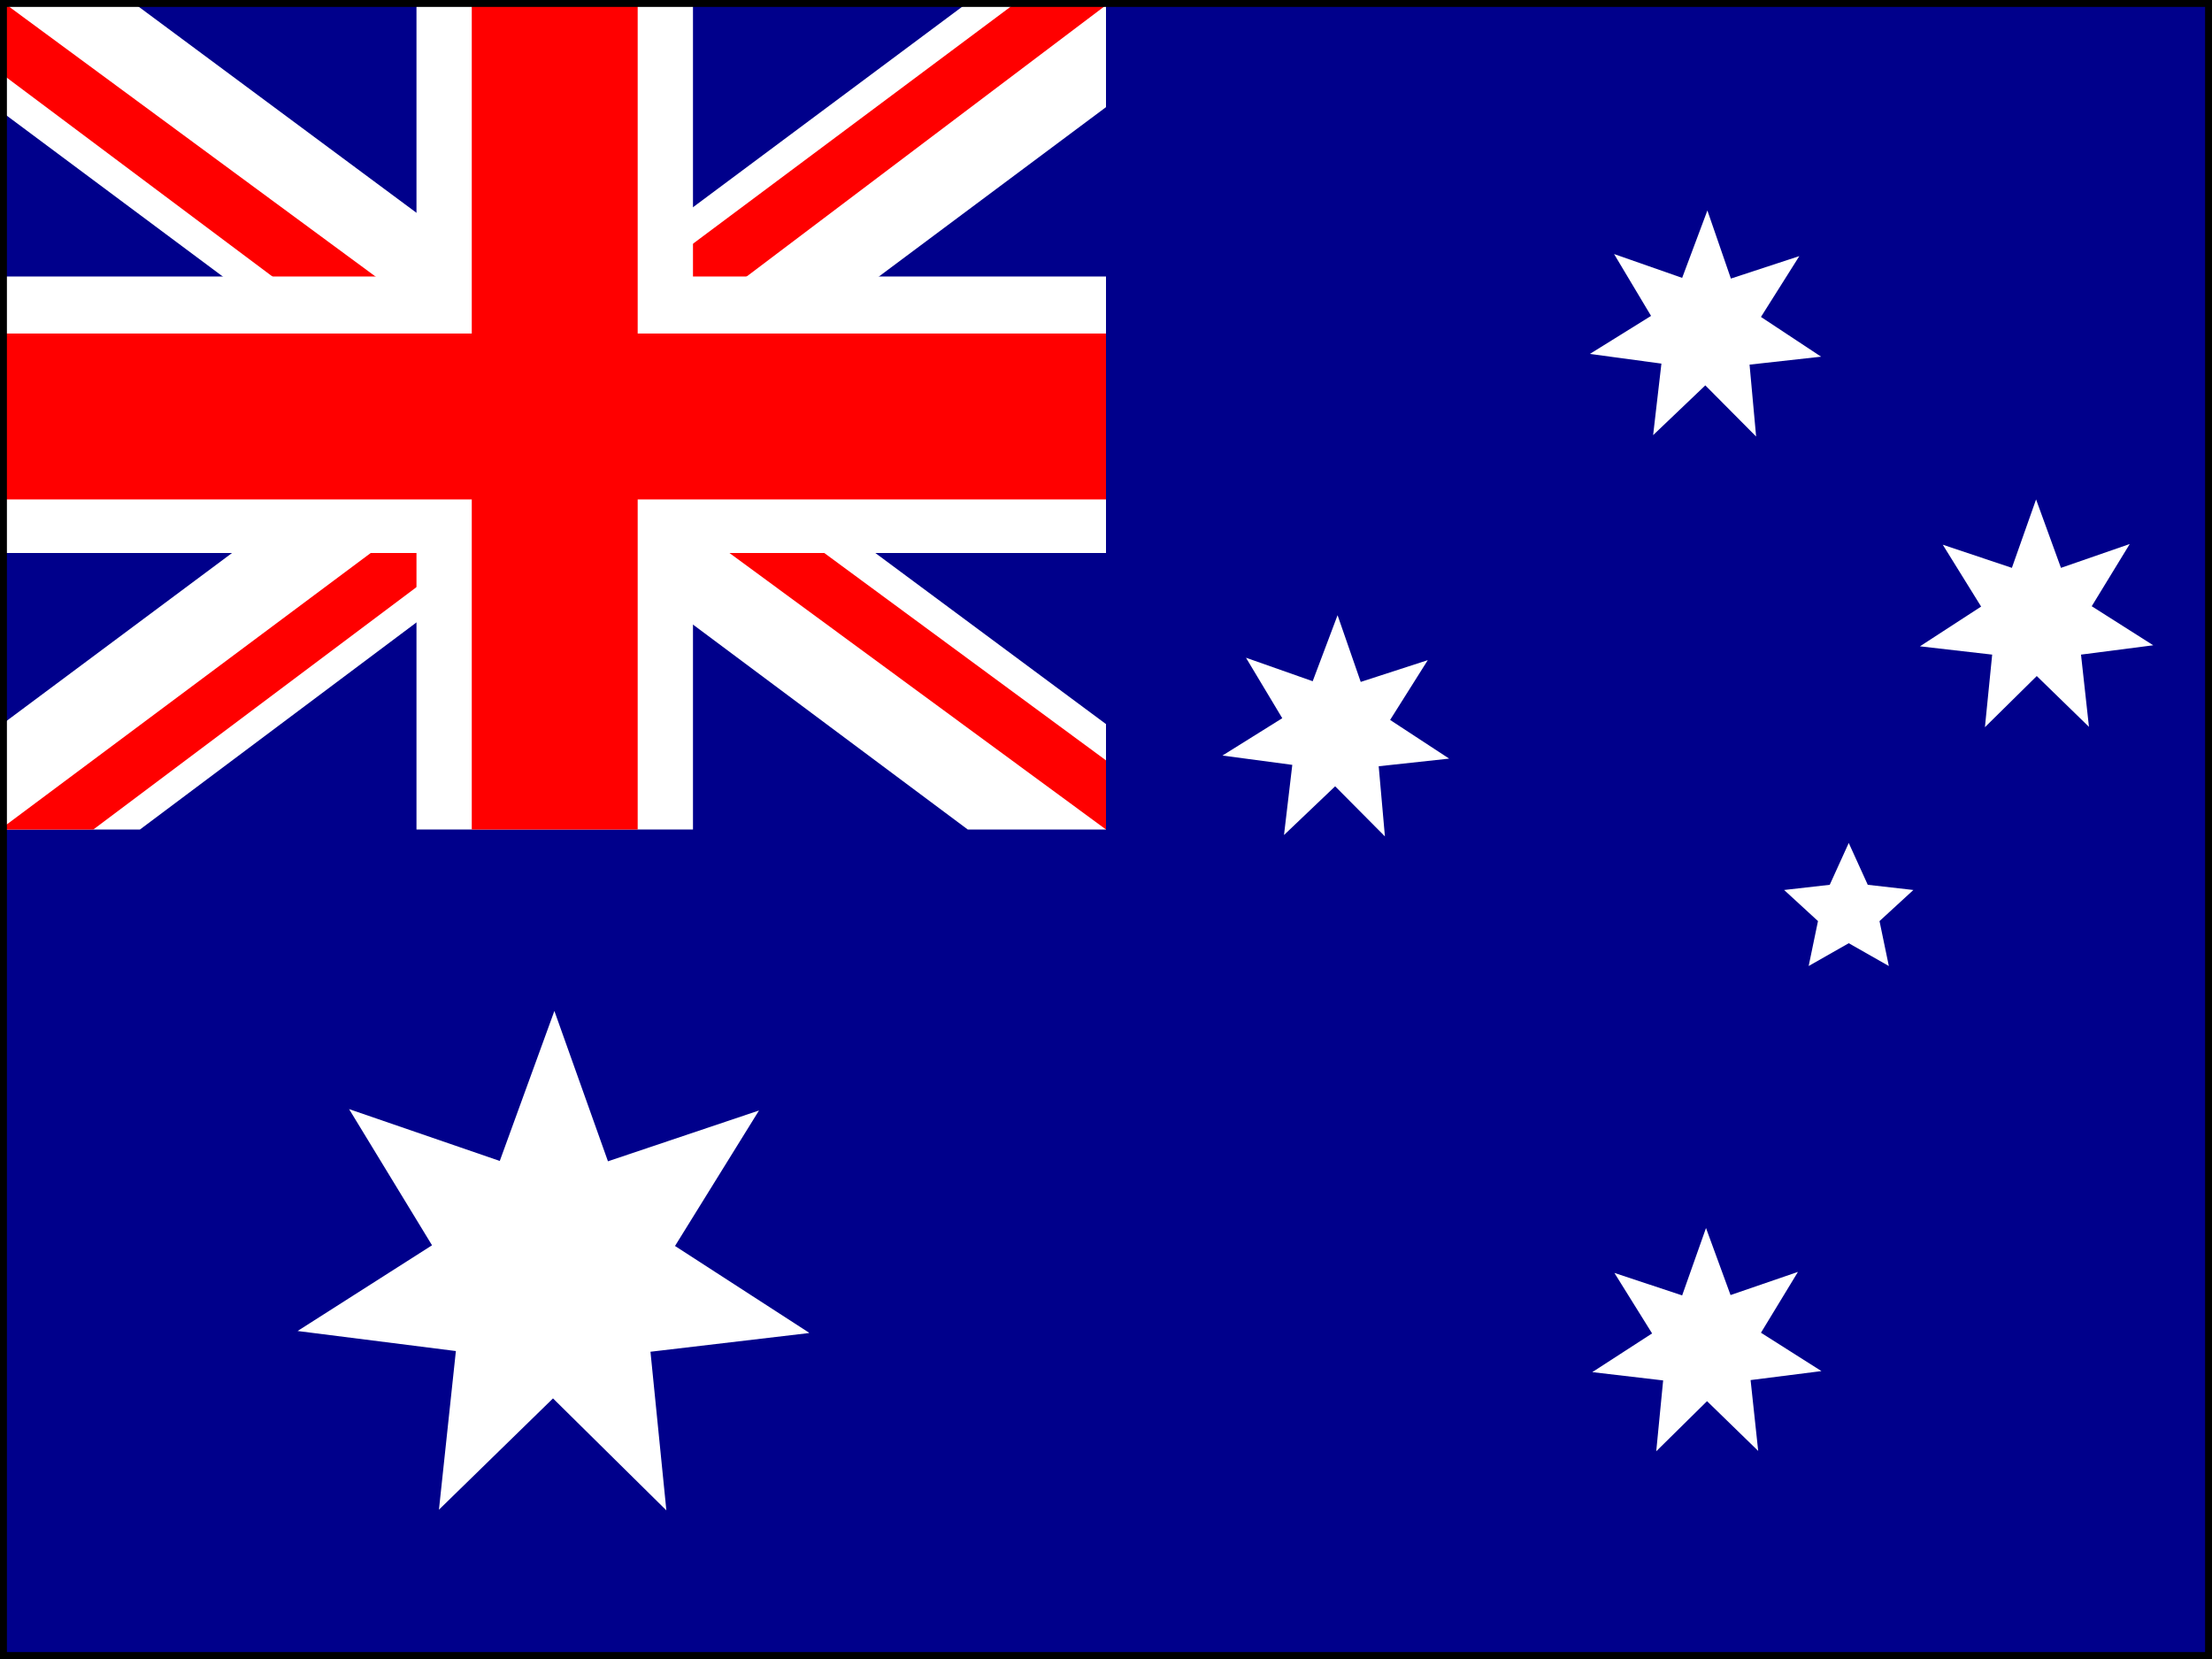
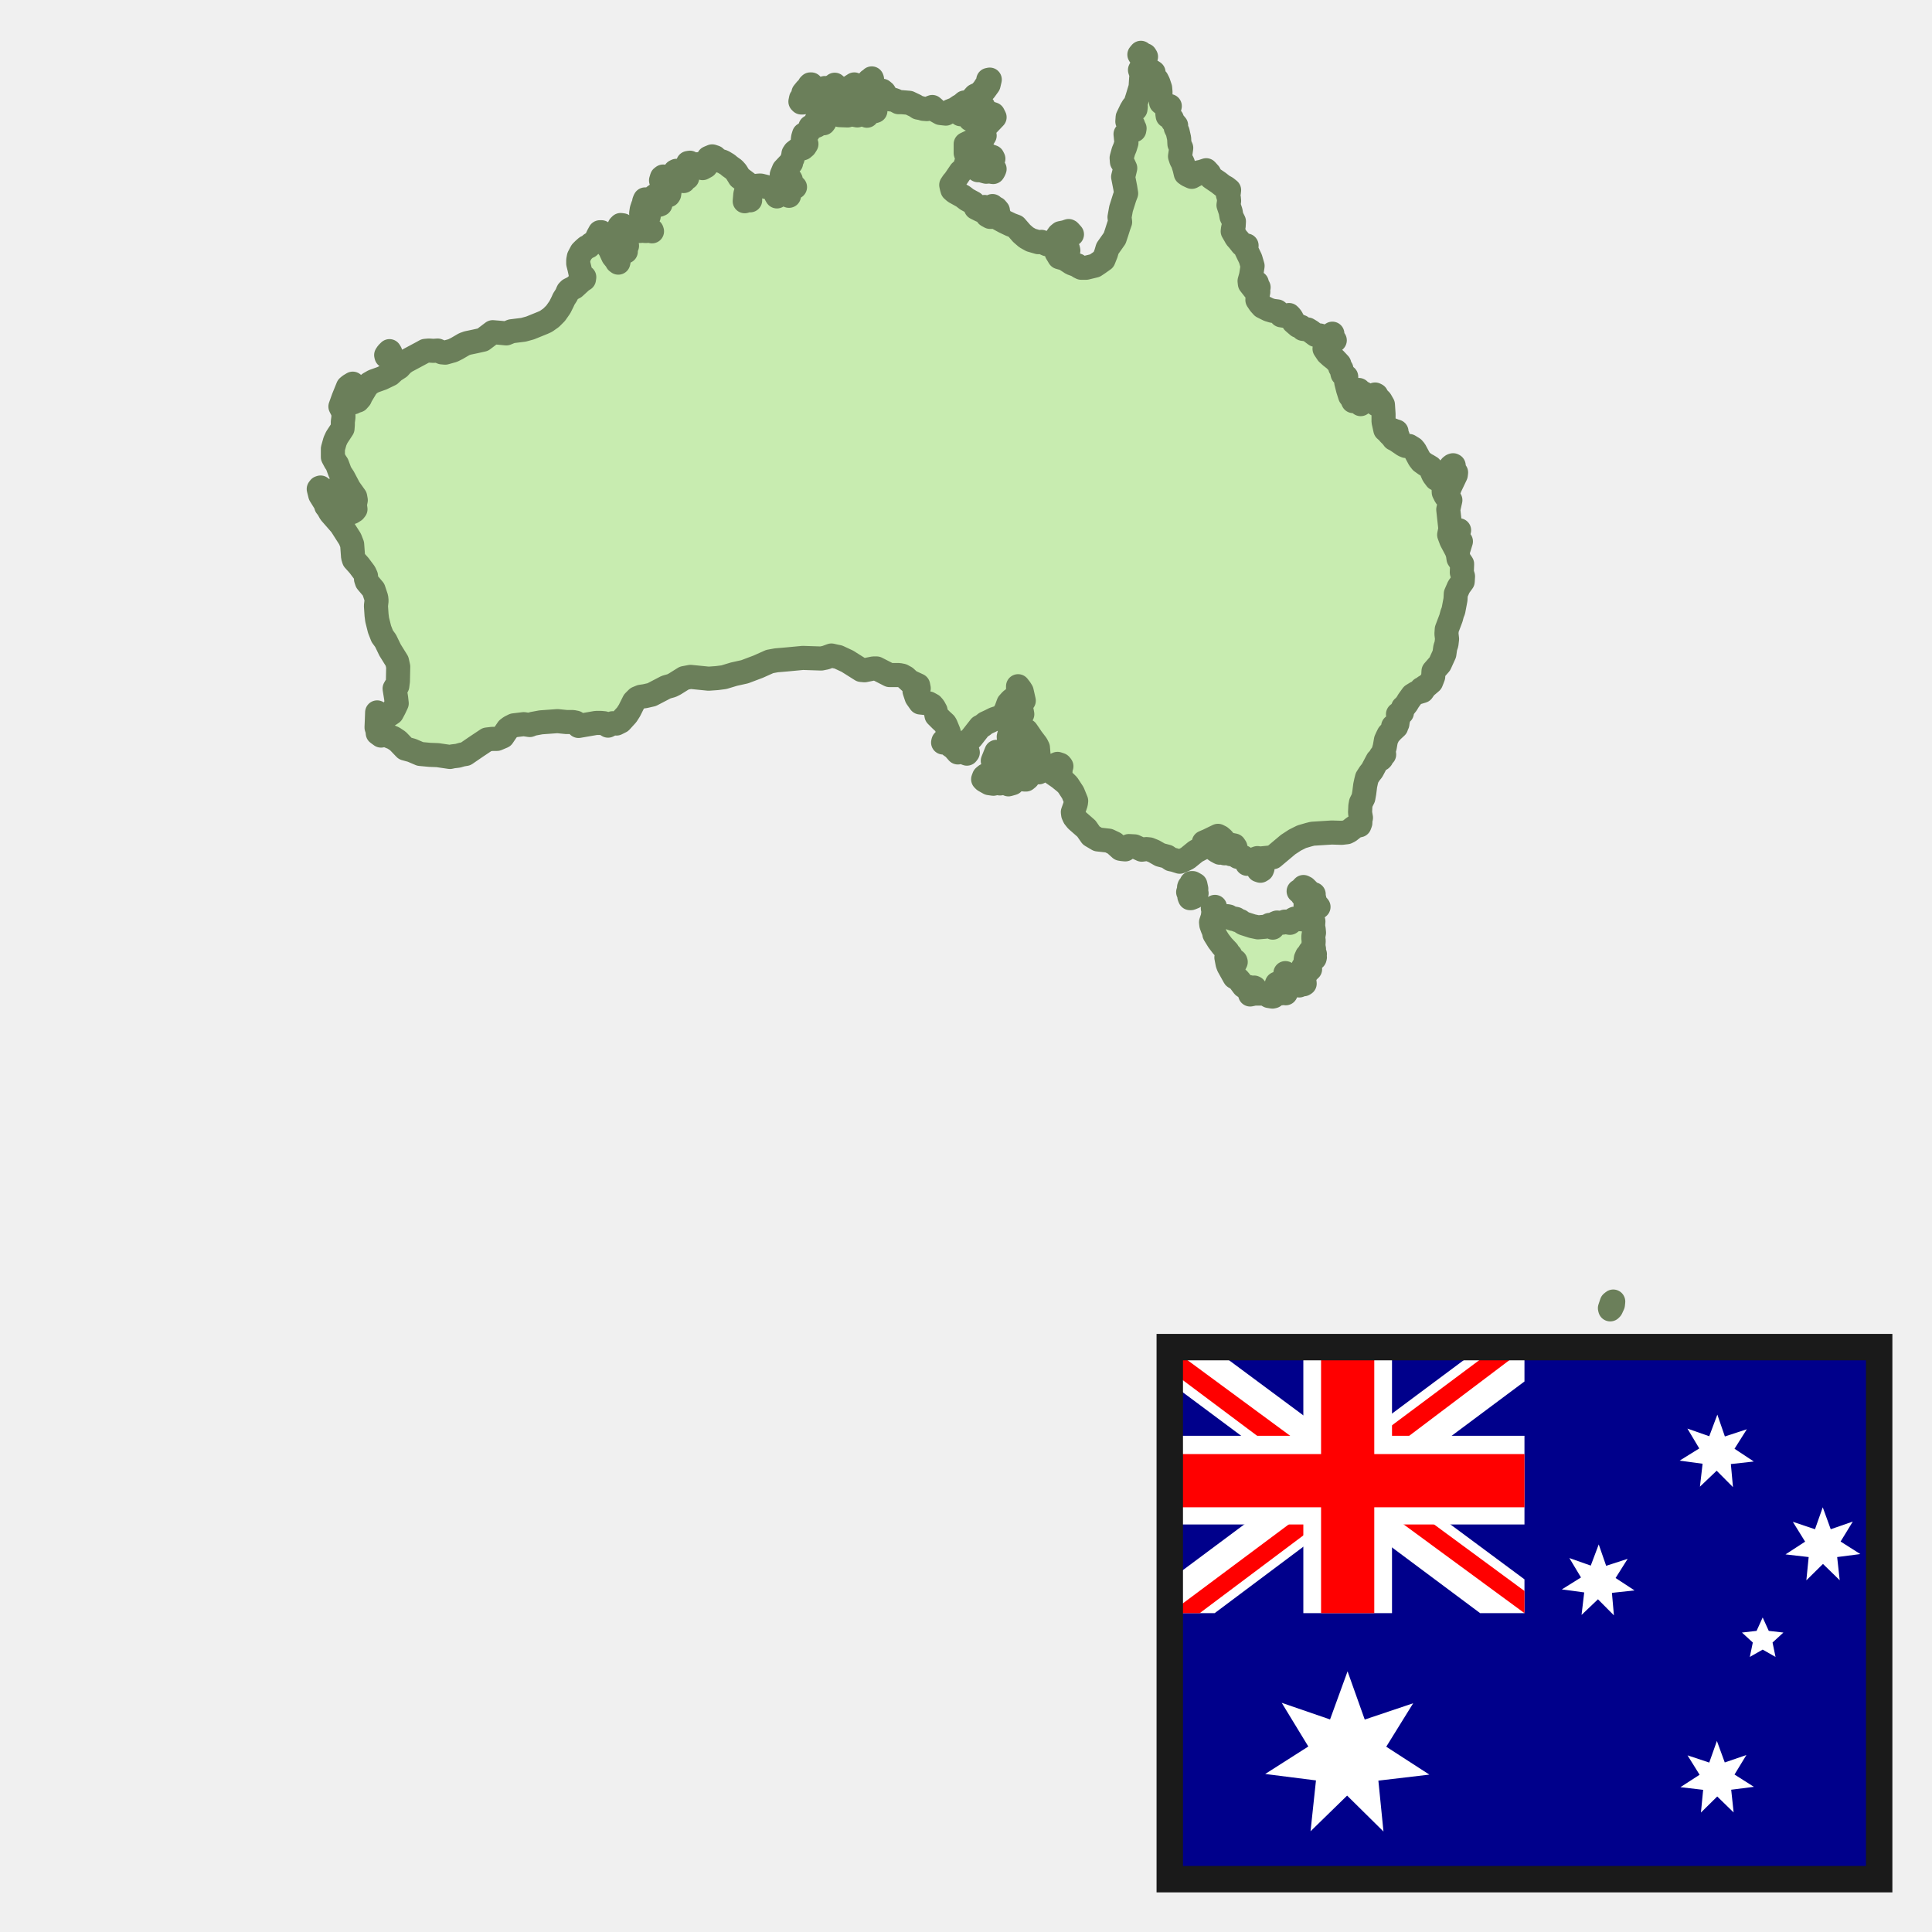
- <svg xmlns="http://www.w3.org/2000/svg" id="flag-icons-au" viewBox="0 0 640 480" data-copyright="© 2026 Sensory App House">
-   <path fill="#00008B" d="M0 0h640v480H0z" />
-   <path fill="#fff" d="m37.5 0 122 90.5L281 0h39v31l-120 89.5 120 89V240h-40l-120-89.5L40.5 240H0v-30l119.5-89L0 32V0z" />
-   <path fill="red" d="M212 140.5 320 220v20l-135.5-99.5zm-92 10 3 17.5-96 72H0zM320 0v1.5l-124.5 94 1-22L295 0zM0 0l119.5 88h-30L0 21z" />
-   <path fill="#fff" d="M120.5 0v240h80V0zM0 80v80h320V80z" />
-   <path fill="red" d="M0 96.5v48h320v-48zM136.5 0v240h48V0z" />
-   <path fill="#fff" d="m527 396.7-20.5 2.6 2.2 20.5-14.8-14.4-14.7 14.5 2-20.5-20.5-2.4 17.3-11.2-10.9-17.5 19.6 6.5 6.9-19.5 7.1 19.4 19.5-6.7-10.7 17.6zm-3.7-117.2 2.7-13-9.8-9 13.2-1.5 5.5-12.1 5.5 12.1 13.2 1.5-9.8 9 2.7 13-11.6-6.6zm-104.1-60-20.3 2.2 1.8 20.3-14.4-14.5-14.8 14.1 2.4-20.3-20.2-2.7 17.3-10.8-10.5-17.5 19.3 6.8L387 178l6.7 19.3 19.4-6.3-10.9 17.3 17.1 11.2ZM623 186.7l-20.9 2.7 2.3 20.9-15.1-14.7-15 14.8 2.1-21-20.9-2.4 17.7-11.5-11.1-17.9 20 6.7 7-19.8 7.2 19.8 19.9-6.9-11 18zm-96.1-83.5-20.7 2.3 1.9 20.8-14.7-14.8-15.1 14.4 2.4-20.7-20.7-2.8 17.7-11L467 73.5l19.7 6.9 7.3-19.5 6.8 19.7 19.8-6.5-11.1 17.6zM234 385.7l-45.8 5.4 4.6 45.9-32.8-32.4-33 32.2 4.9-45.9-45.8-5.8 38.9-24.8-24-39.4 43.6 15 15.8-43.4 15.5 43.5 43.7-14.7-24.3 39.2 38.8 25.1Z" />
-   <rect x="1" y="1" width="638" height="478" fill="none" stroke="#000000" stroke-width="2" />
+ <svg xmlns="http://www.w3.org/2000/svg" viewBox="0 0 512 512">
+   <g transform="translate(51.76 -23.74) scale(0.7978)">
+     <path d="M 323.7 65.0 L 323.4 66.2 L 323.0 67.1 L 322.9 67.6 L 323.0 68.3 L 323.8 68.8 L 324.4 69.2 L 324.7 70.1 L 325.8 71.4 L 325.7 72.3 L 326.3 73.5 L 326.8 75.7 L 326.9 77.6 L 327.5 78.9 L 327.1 81.7 L 327.5 82.9 L 328.0 83.8 L 328.6 85.7 L 329.0 87.4 L 329.7 87.9 L 331.0 88.5 L 332.3 87.8 L 333.3 87.0 L 334.3 86.8 L 335.8 86.3 L 336.8 87.4 L 337.4 88.7 L 339.9 90.4 L 341.3 91.5 L 342.4 92.1 L 343.4 92.9 L 343.3 93.8 L 343.0 94.4 L 343.3 95.4 L 343.4 96.5 L 343.2 97.9 L 343.9 100.0 L 344.2 101.7 L 345.0 103.3 L 344.9 105.0 L 344.7 105.7 L 344.6 106.6 L 345.3 107.8 L 345.8 108.7 L 346.6 109.6 L 347.7 111.0 L 348.5 111.3 L 349.2 111.3 L 349.1 112.8 L 350.5 115.7 L 351.2 118.1 L 350.7 121.3 L 350.2 123.1 L 350.3 124.0 L 352.1 126.3 L 353.1 126.7 L 352.9 127.7 L 352.8 129.4 L 353.6 130.6 L 354.5 131.6 L 355.5 132.1 L 356.5 132.6 L 357.8 133.0 L 359.4 133.2 L 360.2 133.9 L 360.7 134.5 L 362.0 134.7 L 362.5 134.6 L 363.3 134.4 L 363.7 134.8 L 364.1 135.3 L 364.8 136.7 L 366.3 138.0 L 367.3 138.3 L 367.9 139.0 L 368.7 139.1 L 369.5 139.2 L 370.5 139.8 L 372.1 141.0 L 373.6 141.2 L 374.3 141.5 L 375.8 142.9 L 376.4 143.6 L 377.0 144.7 L 376.2 144.8 L 375.5 144.6 L 375.1 145.6 L 376.1 147.1 L 377.2 148.1 L 378.6 149.2 L 380.0 150.7 L 380.3 151.8 L 380.7 152.3 L 381.1 154.0 L 382.3 154.9 L 382.3 156.7 L 382.9 159.1 L 383.6 161.3 L 384.1 161.9 L 384.6 163.0 L 385.2 162.8 L 385.7 162.5 L 386.6 163.5 L 387.1 164.0 L 387.4 163.7 L 386.8 161.7 L 387.2 160.6 L 387.6 160.4 L 388.1 160.4 L 388.7 161.3 L 389.6 162.3 L 391.2 163.2 L 392.4 164.1 L 392.8 164.0 L 392.7 163.4 L 392.7 162.4 L 393.2 162.3 L 393.7 162.8 L 394.5 164.2 L 394.7 167.3 L 394.7 169.8 L 395.3 172.5 L 396.1 173.2 L 396.6 173.8 L 397.5 174.7 L 398.1 175.5 L 398.9 175.9 L 401.4 177.6 L 402.1 177.9 L 403.2 177.9 L 404.5 178.7 L 405.1 179.4 L 406.6 182.2 L 407.3 183.1 L 408.7 184.1 L 409.3 184.4 L 410.3 185.0 L 410.7 186.0 L 410.8 186.5 L 411.3 187.6 L 412.2 188.8 L 413.4 189.4 L 414.6 190.9 L 414.7 193.3 L 415.3 194.5 L 415.7 195.0 L 416.6 195.5 L 416.9 195.9 L 416.2 199.0 L 416.9 205.4 L 416.5 207.4 L 417.2 209.3 L 419.0 212.7 L 419.4 213.9 L 419.6 215.3 L 420.8 217.1 L 420.7 219.9 L 421.1 221.2 L 421.0 222.9 L 419.7 224.7 L 418.7 227.0 L 418.6 228.9 L 417.9 232.6 L 417.5 233.6 L 417.1 235.1 L 415.7 238.8 L 415.6 240.3 L 415.8 242.0 L 415.6 243.7 L 415.2 244.9 L 414.9 247.0 L 413.4 250.3 L 411.3 252.7 L 411.2 254.5 L 410.9 255.3 L 410.5 256.3 L 409.1 257.5 L 408.4 257.9 L 408.1 258.6 L 407.3 258.6 L 407.3 258.8 L 407.8 259.0 L 407.6 259.3 L 405.6 259.9 L 404.3 260.7 L 403.0 262.5 L 402.4 263.5 L 401.7 264.4 L 401.2 264.8 L 401.0 265.3 L 400.8 266.5 L 400.1 266.7 L 399.5 267.0 L 399.7 268.1 L 399.4 269.4 L 399.3 270.2 L 399.0 270.8 L 398.6 270.6 L 398.3 270.7 L 397.9 271.0 L 398.5 271.1 L 398.9 271.2 L 397.6 272.4 L 396.4 273.7 L 396.0 274.5 L 395.5 275.6 L 395.1 277.9 L 394.7 279.3 L 394.9 280.2 L 394.9 280.4 L 394.6 280.5 L 394.4 280.3 L 393.9 280.7 L 393.7 281.0 L 394.0 281.4 L 394.1 281.5 L 394.0 281.7 L 393.8 281.9 L 393.3 281.9 L 392.7 282.3 L 390.9 285.7 L 390.1 286.7 L 389.2 288.1 L 388.9 289.3 L 388.6 290.7 L 388.3 293.1 L 388.0 294.8 L 387.2 296.4 L 387.0 297.5 L 386.9 299.7 L 387.2 301.4 L 387.0 302.3 L 387.0 303.1 L 386.7 303.9 L 385.6 304.1 L 384.7 304.7 L 383.3 305.8 L 382.5 306.2 L 380.8 306.4 L 377.5 306.3 L 371.1 306.7 L 369.9 307.0 L 367.5 307.7 L 365.3 308.8 L 363.0 310.3 L 358.0 314.5 L 354.1 314.9 L 353.4 314.9 L 352.8 314.8 L 352.0 315.1 L 352.0 315.6 L 352.7 316.1 L 353.2 316.6 L 354.0 316.0 L 354.4 316.1 L 354.5 317.4 L 354.5 318.2 L 354.3 318.7 L 353.8 319.0 L 353.2 318.8 L 353.1 318.4 L 352.4 317.3 L 351.5 316.4 L 350.7 316.1 L 350.2 316.4 L 349.4 316.7 L 348.8 315.5 L 348.1 314.5 L 347.1 314.4 L 346.3 314.4 L 345.7 314.0 L 344.4 313.3 L 344.6 312.8 L 345.0 312.2 L 345.7 312.0 L 345.5 311.2 L 345.1 310.6 L 344.1 310.4 L 343.4 310.5 L 343.0 311.0 L 342.5 311.9 L 340.3 313.0 L 339.2 312.4 L 338.0 311.5 L 338.6 311.5 L 339.8 311.5 L 340.8 310.7 L 341.3 310.2 L 341.8 309.1 L 341.2 308.4 L 340.5 307.8 L 339.7 307.4 L 336.4 309.0 L 335.7 309.3 L 335.0 309.6 L 336.2 309.9 L 336.8 309.8 L 337.6 310.3 L 336.4 310.9 L 335.5 311.1 L 334.4 311.5 L 332.3 312.6 L 329.6 314.8 L 328.4 315.4 L 327.0 316.0 L 325.1 315.4 L 324.1 315.2 L 322.8 314.3 L 320.5 313.7 L 318.4 312.5 L 316.9 311.9 L 315.9 311.8 L 314.4 312.0 L 312.0 310.9 L 310.1 310.8 L 308.9 311.9 L 307.9 311.8 L 307.3 311.7 L 305.3 309.9 L 303.4 309.0 L 299.8 308.6 L 297.6 307.3 L 296.0 305.0 L 292.8 302.2 L 292.0 301.2 L 291.6 300.3 L 291.5 299.5 L 292.0 298.1 L 292.5 296.6 L 292.6 295.8 L 291.5 293.1 L 289.8 290.5 L 289.0 289.7 L 286.9 288.0 L 285.0 286.7 L 284.5 286.0 L 284.4 285.7 L 285.3 285.9 L 285.7 285.3 L 286.3 285.2 L 286.8 285.9 L 287.4 286.0 L 287.4 284.8 L 287.7 284.3 L 287.5 284.0 L 287.3 283.8 L 286.4 283.5 L 285.5 283.9 L 284.8 284.4 L 283.9 284.8 L 283.5 285.3 L 282.5 285.3 L 282.1 285.4 L 280.2 286.3 L 278.9 286.3 L 277.0 286.0 L 277.6 284.8 L 278.4 284.1 L 279.0 283.3 L 280.1 280.5 L 279.9 278.1 L 279.4 277.1 L 277.8 275.0 L 277.0 273.8 L 276.1 272.5 L 275.7 273.3 L 275.4 274.1 L 274.5 275.2 L 274.1 277.7 L 272.4 281.6 L 271.2 281.7 L 270.2 281.5 L 268.5 282.0 L 267.3 282.5 L 266.2 282.5 L 265.6 282.6 L 264.9 282.5 L 266.1 279.5 L 267.1 279.6 L 268.3 279.5 L 268.8 279.5 L 269.6 279.5 L 270.2 278.1 L 270.6 276.5 L 270.3 275.5 L 270.2 274.5 L 270.5 273.3 L 270.6 272.4 L 272.0 269.6 L 273.3 268.2 L 274.7 267.0 L 274.5 265.9 L 274.0 264.5 L 273.9 263.5 L 274.6 263.1 L 275.2 262.5 L 274.5 259.4 L 274.0 258.6 L 273.3 257.7 L 273.3 258.8 L 273.3 259.9 L 272.3 261.4 L 271.0 262.4 L 270.1 263.4 L 269.3 265.6 L 268.2 267.5 L 267.2 268.2 L 266.3 268.3 L 265.4 268.6 L 264.0 269.3 L 262.5 270.0 L 261.5 270.8 L 260.7 271.2 L 257.8 274.9 L 256.4 276.2 L 256.2 276.7 L 255.6 277.1 L 255.7 277.7 L 256.2 278.1 L 256.6 279.7 L 256.3 280.1 L 255.8 279.9 L 254.7 279.0 L 253.9 279.3 L 253.3 279.7 L 251.8 278.0 L 251.1 277.6 L 250.3 276.9 L 249.4 276.4 L 249.1 276.3 L 248.4 276.4 L 248.5 276.0 L 248.9 275.6 L 249.3 275.5 L 250.0 276.0 L 250.8 276.5 L 251.3 276.6 L 251.5 276.4 L 250.7 274.4 L 250.2 272.8 L 250.0 272.3 L 249.3 270.6 L 249.0 270.1 L 247.7 268.9 L 246.2 267.4 L 245.9 265.8 L 245.3 264.7 L 244.7 264.0 L 243.6 263.4 L 240.8 263.1 L 239.6 261.4 L 238.9 259.3 L 239.4 259.1 L 240.0 259.1 L 240.3 258.4 L 240.1 257.4 L 237.3 256.1 L 235.9 254.8 L 234.8 254.2 L 233.8 254.0 L 232.3 254.0 L 230.6 254.0 L 226.3 251.8 L 225.3 251.8 L 222.3 252.4 L 221.2 252.3 L 216.6 249.4 L 213.6 248.0 L 212.6 247.8 L 211.3 247.5 L 210.2 247.9 L 209.4 248.2 L 207.9 248.5 L 201.8 248.3 L 196.5 248.8 L 193.0 249.1 L 190.8 249.5 L 187.0 251.2 L 182.5 252.9 L 178.9 253.7 L 175.6 254.7 L 173.3 255.0 L 170.5 255.2 L 164.5 254.6 L 162.4 255.0 L 159.2 257.0 L 158.2 257.5 L 156.4 258.0 L 151.6 260.5 L 149.4 261.0 L 148.0 261.2 L 146.8 261.7 L 145.7 262.8 L 144.2 265.8 L 143.3 267.2 L 141.3 269.4 L 139.9 270.1 L 138.6 270.0 L 137.1 270.8 L 135.8 270.0 L 134.8 269.9 L 133.1 269.9 L 127.3 270.9 L 126.4 269.8 L 125.4 269.6 L 123.3 269.6 L 120.3 269.3 L 114.8 269.7 L 112.1 270.2 L 111.1 270.6 L 109.1 270.3 L 105.8 270.7 L 104.6 271.3 L 103.8 271.9 L 102.1 274.4 L 100.2 275.2 L 98.6 275.2 L 96.9 275.4 L 93.3 277.8 L 89.8 280.2 L 88.6 280.4 L 87.2 280.8 L 85.5 281.0 L 84.6 281.2 L 80.5 280.6 L 77.9 280.5 L 74.7 280.2 L 71.9 279.0 L 69.7 278.4 L 67.3 275.9 L 65.8 274.9 L 63.1 273.8 L 62.3 273.8 L 61.7 274.1 L 60.6 273.3 L 60.5 272.3 L 60.2 271.4 L 60.3 269.1 L 60.4 266.4 L 61.4 267.0 L 62.2 267.6 L 63.8 267.6 L 65.3 266.6 L 66.1 265.1 L 66.9 263.4 L 66.7 261.6 L 66.2 258.5 L 66.6 257.8 L 67.1 257.6 L 67.3 256.0 L 67.4 251.2 L 67.0 249.4 L 64.7 245.7 L 63.2 242.6 L 62.1 241.1 L 61.2 238.8 L 60.4 235.6 L 60.2 234.0 L 60.0 231.0 L 60.2 229.3 L 60.1 228.3 L 59.2 225.6 L 57.0 223.0 L 56.7 222.1 L 56.7 221.1 L 56.2 220.0 L 54.4 217.6 L 52.7 215.7 L 52.4 214.7 L 52.1 210.6 L 51.4 208.8 L 48.4 204.1 L 44.9 200.1 L 44.0 198.5 L 43.5 197.9 L 43.8 197.8 L 44.2 198.1 L 44.6 198.5 L 44.8 198.5 L 45.0 198.2 L 45.0 197.4 L 45.1 197.0 L 45.4 197.2 L 45.8 198.1 L 46.9 200.3 L 47.2 201.4 L 48.7 201.8 L 49.1 201.5 L 49.6 200.9 L 49.8 199.3 L 49.1 198.6 L 48.4 198.3 L 47.3 197.1 L 46.6 195.3 L 45.5 193.5 L 45.5 192.9 L 46.0 192.5 L 46.8 192.7 L 47.6 193.7 L 48.5 194.6 L 48.3 196.3 L 48.2 196.7 L 48.3 197.1 L 48.6 197.4 L 49.0 197.7 L 49.4 197.3 L 49.8 196.4 L 50.0 196.5 L 50.6 198.6 L 51.1 199.2 L 52.0 199.9 L 52.8 199.4 L 53.2 198.9 L 53.0 197.4 L 53.3 195.9 L 53.1 194.8 L 51.1 192.0 L 49.2 188.4 L 48.1 186.7 L 47.1 184.0 L 46.5 183.1 L 45.7 181.6 L 45.7 179.9 L 45.7 178.8 L 46.4 176.3 L 47.0 175.0 L 48.9 172.1 L 49.0 170.8 L 49.0 169.9 L 49.2 168.4 L 49.2 167.4 L 49.0 166.4 L 48.2 164.8 L 49.2 162.0 L 50.7 158.3 L 51.3 157.8 L 52.3 157.2 L 52.5 158.0 L 52.0 160.6 L 52.7 161.9 L 52.5 163.4 L 53.1 163.1 L 54.0 162.8 L 54.7 162.0 L 55.0 161.3 L 56.8 158.3 L 57.8 157.2 L 59.2 156.4 L 62.0 155.4 L 64.7 154.1 L 66.0 152.9 L 67.7 151.8 L 68.8 150.6 L 69.9 149.8 L 75.5 146.8 L 76.4 146.3 L 77.6 146.2 L 79.1 146.3 L 80.5 146.2 L 81.9 146.8 L 83.0 146.9 L 85.5 146.2 L 86.9 145.5 L 89.3 144.1 L 90.4 143.7 L 92.8 143.2 L 95.5 142.6 L 98.8 140.1 L 101.2 140.3 L 103.3 140.5 L 105.0 139.8 L 109.0 139.3 L 111.2 138.7 L 115.4 137.0 L 116.5 136.5 L 118.2 135.3 L 119.7 133.8 L 121.1 131.8 L 122.0 130.0 L 122.4 129.1 L 123.3 127.7 L 123.8 126.5 L 124.3 126.0 L 125.9 125.2 L 128.3 123.0 L 129.1 122.5 L 129.2 121.8 L 128.7 121.4 L 128.1 121.2 L 127.6 118.9 L 127.2 117.3 L 127.2 116.2 L 127.4 115.1 L 128.3 113.4 L 129.0 112.7 L 129.9 111.9 L 130.7 111.6 L 131.4 110.9 L 132.6 110.2 L 133.1 109.5 L 133.8 108.0 L 134.4 106.9 L 134.9 106.9 L 135.9 109.5 L 136.5 110.9 L 137.7 112.5 L 138.8 114.9 L 139.7 116.0 L 140.1 116.7 L 140.5 117.0 L 140.6 116.6 L 140.5 116.0 L 140.9 114.2 L 140.7 112.9 L 140.8 112.4 L 141.0 112.2 L 141.4 112.4 L 142.2 113.1 L 142.7 113.3 L 143.0 113.3 L 142.9 112.1 L 143.4 111.4 L 143.2 110.9 L 142.5 110.9 L 142.2 110.3 L 141.6 109.6 L 140.9 109.1 L 140.0 107.9 L 139.8 107.4 L 140.1 107.2 L 140.6 107.2 L 141.1 106.7 L 141.2 106.0 L 140.9 104.9 L 141.3 104.5 L 142.0 104.6 L 143.2 106.4 L 143.7 106.2 L 144.2 105.5 L 145.0 105.3 L 145.8 105.4 L 146.3 105.9 L 147.3 106.5 L 148.8 106.4 L 149.5 106.5 L 151.0 106.4 L 151.7 106.6 L 151.6 106.3 L 150.8 106.0 L 149.9 105.9 L 148.8 105.9 L 148.3 105.6 L 148.2 104.7 L 148.4 104.1 L 148.6 103.8 L 149.3 103.9 L 149.9 103.9 L 150.0 103.0 L 150.2 102.2 L 150.6 101.6 L 150.6 101.0 L 150.2 101.2 L 149.3 102.6 L 148.8 101.4 L 148.1 100.6 L 148.3 99.3 L 148.7 98.1 L 149.3 97.9 L 149.8 98.1 L 150.6 97.4 L 151.0 96.8 L 150.9 96.4 L 151.0 96.0 L 151.5 96.1 L 153.6 97.3 L 154.0 97.8 L 154.5 97.6 L 154.6 97.0 L 154.6 96.3 L 154.1 96.4 L 153.0 96.4 L 152.8 96.0 L 152.9 95.7 L 152.4 95.0 L 153.1 94.5 L 153.7 94.5 L 154.1 94.1 L 154.1 93.7 L 154.2 93.5 L 154.6 93.8 L 155.7 93.9 L 156.7 94.5 L 157.2 94.6 L 157.4 94.3 L 157.5 93.6 L 156.2 93.0 L 156.1 92.3 L 155.5 91.6 L 155.5 90.8 L 156.4 90.2 L 156.5 89.6 L 157.0 89.3 L 157.9 89.3 L 158.6 88.8 L 159.3 88.6 L 159.5 87.5 L 159.4 86.7 L 159.8 86.5 L 160.5 86.9 L 160.3 87.8 L 160.3 88.6 L 160.1 89.1 L 160.3 89.1 L 160.5 88.9 L 160.8 88.3 L 161.5 88.5 L 161.7 89.1 L 161.8 89.7 L 162.2 89.9 L 162.7 89.0 L 163.4 88.8 L 163.4 87.6 L 163.7 86.8 L 163.7 86.2 L 164.2 85.9 L 164.3 85.2 L 163.9 84.8 L 163.7 83.9 L 164.3 83.8 L 164.9 84.2 L 165.4 85.2 L 165.6 85.7 L 166.0 85.4 L 166.2 84.7 L 167.0 84.3 L 167.7 84.9 L 168.5 85.6 L 169.6 85.0 L 170.5 83.7 L 170.3 83.0 L 170.5 82.2 L 171.7 81.7 L 172.6 82.0 L 173.5 82.9 L 175.3 83.5 L 176.8 84.4 L 177.5 85.0 L 178.9 86.0 L 179.7 86.9 L 180.8 88.7 L 183.6 90.8 L 183.8 91.2 L 183.4 91.9 L 183.1 92.8 L 182.7 94.3 L 182.5 96.6 L 183.0 96.4 L 183.4 95.6 L 183.8 95.7 L 184.3 96.3 L 184.3 95.8 L 184.0 95.5 L 183.5 94.4 L 183.5 93.9 L 183.9 93.4 L 184.6 92.9 L 185.2 92.6 L 185.7 92.3 L 185.7 91.9 L 186.3 91.5 L 187.3 91.4 L 187.8 91.4 L 191.8 92.4 L 192.8 93.4 L 192.9 94.5 L 193.2 95.0 L 193.5 94.2 L 193.4 92.6 L 193.7 92.3 L 194.8 92.5 L 195.5 92.8 L 196.5 93.9 L 196.7 94.4 L 197.2 94.8 L 197.3 94.3 L 197.1 93.6 L 197.0 92.8 L 197.2 92.1 L 198.4 92.0 L 199.2 91.9 L 198.8 91.6 L 198.3 91.5 L 197.4 90.9 L 196.9 90.2 L 197.8 89.5 L 197.7 89.3 L 196.9 89.4 L 195.8 88.7 L 194.8 87.8 L 195.5 86.1 L 197.0 84.5 L 197.9 83.9 L 197.9 83.4 L 198.4 82.4 L 198.6 81.5 L 198.7 80.8 L 199.1 80.2 L 200.0 79.5 L 201.2 79.2 L 201.8 79.0 L 202.5 78.4 L 203.0 77.6 L 201.8 76.2 L 201.9 75.4 L 202.2 74.4 L 203.6 73.7 L 204.3 71.9 L 204.8 71.6 L 205.9 71.7 L 206.4 71.5 L 206.3 70.1 L 206.4 69.5 L 206.9 69.3 L 207.5 69.5 L 207.8 70.1 L 208.7 70.7 L 209.0 70.3 L 208.8 69.7 L 208.7 68.9 L 209.5 68.7 L 210.2 68.7 L 210.2 68.0 L 210.1 67.5 L 210.4 67.2 L 212.0 67.1 L 212.4 66.6 L 212.6 66.1 L 212.8 66.4 L 213.1 67.4 L 214.0 68.0 L 216.7 68.1 L 218.2 67.6 L 218.9 67.9 L 219.9 68.1 L 220.9 67.6 L 221.6 67.2 L 222.7 67.7 L 223.1 68.2 L 223.4 67.1 L 224.0 66.7 L 224.7 66.5 L 225.6 66.7 L 225.9 66.6 L 225.2 65.8 L 225.2 65.0 L 225.2 63.9 L 225.3 62.9 L 225.6 62.2 L 223.7 60.7 L 221.9 60.5 L 220.5 60.8 L 219.9 60.5 L 218.7 59.4 L 217.6 58.9 L 217.5 58.7 L 218.9 57.8 L 219.4 58.0 L 220.2 58.7 L 220.7 59.0 L 221.1 59.0 L 221.4 58.3 L 221.7 58.0 L 222.4 58.2 L 224.5 59.5 L 225.6 60.8 L 226.2 60.5 L 227.3 59.8 L 228.2 59.9 L 228.8 60.4 L 229.7 61.9 L 230.3 62.7 L 231.9 62.9 L 232.7 63.2 L 233.6 63.7 L 234.7 63.7 L 237.1 63.9 L 239.2 64.9 L 240.1 65.5 L 241.2 65.7 L 241.8 65.9 L 243.0 66.0 L 244.8 65.3 L 245.6 66.0 L 245.9 66.4 L 247.5 67.3 L 249.3 67.5 L 250.6 66.7 L 252.4 66.0 L 253.7 65.1 L 254.6 64.6 L 255.5 63.8 L 255.9 63.8 L 255.1 64.6 L 255.1 65.0 L 255.6 65.2 L 255.6 65.4 L 254.8 66.0 L 253.8 66.9 L 253.9 67.4 L 254.2 67.7 L 254.7 67.6 L 255.3 67.1 L 256.1 66.9 L 256.7 67.2 L 256.9 68.5 L 257.4 69.4 L 258.4 69.5 L 259.0 69.5 L 259.7 68.3 L 259.3 67.3 L 258.9 67.1 L 259.1 66.7 L 260.8 65.0 L 261.7 65.1 L 262.3 66.7 L 263.3 67.6 L 264.4 67.5 L 265.0 67.7 L 265.5 68.7 L 261.6 72.8 L 261.5 73.2 L 262.0 74.0 L 262.2 74.8 L 260.9 76.9 L 260.5 77.0 L 260.0 76.4 L 259.4 76.1 L 258.8 76.3 L 258.2 76.5 L 255.9 77.6 L 255.9 80.6 L 256.5 82.4 L 256.2 83.5 L 255.5 85.6 L 254.8 86.3 L 254.2 86.8 L 252.3 89.6 L 251.7 90.3 L 251.1 91.2 L 251.3 92.1 L 251.5 92.8 L 252.3 93.5 L 255.0 95.0 L 256.3 96.0 L 258.5 97.2 L 259.0 98.1 L 259.3 98.8 L 260.9 99.6 L 262.1 100.1 L 262.4 99.9 L 262.6 99.8 L 262.9 99.8 L 263.2 99.9 L 263.1 100.5 L 263.0 100.8 L 263.1 101.3 L 264.0 101.8 L 265.2 101.8 L 266.0 101.7 L 266.8 102.3 L 267.5 102.7 L 268.8 103.4 L 270.9 104.4 L 272.5 105.0 L 274.5 107.3 L 276.0 108.6 L 277.6 109.5 L 280.0 110.2 L 281.1 110.1 L 282.9 110.9 L 284.7 111.2 L 285.7 112.3 L 286.0 113.1 L 286.1 113.7 L 287.0 115.2 L 288.8 115.7 L 291.1 117.2 L 293.0 117.9 L 293.5 118.3 L 294.3 118.7 L 295.9 118.7 L 298.8 118.0 L 300.0 117.2 L 301.7 116.0 L 302.5 114.0 L 303.0 112.3 L 305.4 108.9 L 306.0 107.1 L 306.7 104.9 L 307.2 103.5 L 307.0 101.9 L 307.5 99.1 L 308.7 95.3 L 309.2 94.0 L 308.9 92.1 L 308.2 88.5 L 308.5 87.3 L 308.9 85.6 L 308.3 84.3 L 307.8 83.5 L 307.7 82.2 L 308.3 80.0 L 308.8 78.8 L 309.3 77.2 L 309.0 74.3 L 310.2 73.2 L 310.6 72.7 L 311.5 72.7 L 311.9 73.0 L 312.0 72.4 L 311.7 71.8 L 311.5 71.2 L 311.3 70.9 L 310.7 70.7 L 310.3 70.4 L 309.6 70.1 L 309.7 68.7 L 310.9 66.2 L 311.5 65.2 L 311.8 65.6 L 312.3 66.0 L 312.4 65.2 L 312.2 64.5 L 313.0 62.0 L 314.0 58.7 L 314.2 55.6 L 315.7 55.0 L 316.5 54.3 L 316.9 53.4 L 317.7 53.4 L 318.3 53.8 L 318.0 54.4 L 317.8 54.9 L 319.4 56.2 L 319.9 57.2 L 320.2 58.1 L 320.5 59.0 L 320.6 60.2 L 320.6 62.0 L 320.8 63.8 L 321.4 64.3 L 321.9 64.7 L 322.6 64.7 L 323.7 65.0 Z M 341.1 334.3 L 342.2 334.4 L 342.8 334.1 L 343.3 334.2 L 343.9 334.7 L 344.7 335.0 L 345.2 334.9 L 345.7 335.0 L 346.1 335.4 L 347.1 335.7 L 347.5 336.0 L 347.9 336.3 L 348.3 336.5 L 351.1 337.4 L 353.0 337.8 L 355.4 337.6 L 356.1 337.4 L 356.8 337.0 L 357.4 337.4 L 357.9 337.9 L 357.8 337.3 L 358.0 336.9 L 358.6 336.5 L 359.3 336.2 L 360.4 336.3 L 361.4 336.2 L 361.9 335.9 L 362.3 335.9 L 363.0 336.2 L 363.6 336.3 L 364.0 336.0 L 364.8 335.1 L 365.2 334.9 L 367.0 335.1 L 367.5 335.1 L 368.4 334.3 L 369.0 334.3 L 370.7 335.0 L 371.4 335.8 L 371.3 337.4 L 371.4 337.9 L 371.5 338.5 L 371.6 339.6 L 371.4 340.7 L 371.4 341.5 L 371.5 342.3 L 371.4 343.9 L 371.6 345.0 L 371.5 345.7 L 371.5 346.0 L 371.7 346.3 L 371.9 346.7 L 371.8 347.1 L 371.9 347.7 L 371.8 348.1 L 371.4 348.0 L 371.3 347.7 L 371.3 347.3 L 371.3 346.9 L 371.1 346.6 L 370.4 346.3 L 370.6 346.0 L 370.9 345.8 L 370.7 345.4 L 370.3 345.8 L 370.0 346.3 L 370.2 346.5 L 369.9 346.6 L 369.3 347.2 L 368.9 348.1 L 368.8 348.9 L 368.8 349.7 L 368.5 350.4 L 368.0 351.0 L 367.9 351.8 L 367.9 353.3 L 368.3 354.6 L 368.5 356.5 L 368.2 356.7 L 367.2 356.8 L 366.7 357.1 L 365.9 356.1 L 365.4 355.2 L 365.8 354.8 L 366.6 355.0 L 366.8 354.8 L 366.9 354.6 L 366.8 354.3 L 365.8 353.8 L 364.7 353.6 L 364.4 353.9 L 364.5 354.8 L 364.4 355.0 L 363.6 355.3 L 363.2 354.0 L 362.1 353.0 L 362.2 353.5 L 362.6 354.3 L 362.6 354.7 L 362.4 355.1 L 362.0 355.3 L 361.8 355.7 L 361.8 356.2 L 361.6 357.0 L 361.0 357.4 L 359.3 356.5 L 359.2 356.8 L 359.2 357.0 L 360.1 357.6 L 359.7 358.0 L 359.4 358.4 L 358.9 359.7 L 358.2 360.7 L 357.8 360.8 L 356.6 360.6 L 355.1 359.7 L 353.9 359.8 L 351.8 359.8 L 350.4 360.1 L 350.1 359.1 L 349.9 358.8 L 350.0 358.5 L 351.0 358.3 L 352.1 358.3 L 351.9 357.9 L 351.7 357.8 L 351.2 357.9 L 349.8 357.6 L 348.8 357.7 L 348.2 357.3 L 347.0 355.7 L 346.4 355.0 L 346.0 354.7 L 345.5 354.5 L 345.2 354.3 L 343.2 350.7 L 342.9 349.9 L 342.5 347.8 L 344.1 348.8 L 344.7 349.4 L 345.1 350.3 L 345.6 349.3 L 345.5 349.0 L 344.0 347.8 L 343.8 347.4 L 343.8 347.0 L 343.4 347.4 L 342.9 347.5 L 343.1 346.7 L 342.9 345.8 L 341.2 344.0 L 339.9 342.3 L 338.6 340.2 L 338.5 340.0 L 338.5 339.5 L 337.9 338.1 L 337.5 337.0 L 337.4 336.1 L 338.0 334.3 L 338.1 333.3 L 339.0 333.7 L 341.1 334.3 Z M 206.4 59.6 L 207.6 59.7 L 209.1 59.0 L 209.8 59.3 L 210.1 59.2 L 211.2 58.6 L 211.9 58.4 L 212.4 57.9 L 212.9 58.4 L 214.0 59.0 L 214.4 59.7 L 214.8 60.0 L 215.0 60.2 L 214.3 60.9 L 214.2 61.6 L 213.5 61.6 L 212.6 62.8 L 209.4 64.8 L 206.6 63.0 L 205.3 61.9 L 204.5 60.3 L 204.4 59.0 L 204.0 58.1 L 204.2 57.9 L 204.3 57.8 L 204.6 57.8 L 205.4 58.7 L 205.8 59.0 L 206.4 59.6 Z M 271.5 287.2 L 273.8 287.4 L 274.6 287.1 L 275.7 287.3 L 276.5 288.2 L 275.9 288.7 L 275.4 288.7 L 273.8 288.4 L 272.2 288.7 L 271.8 289.0 L 271.5 289.9 L 270.1 290.3 L 269.5 289.8 L 267.9 289.5 L 267.3 290.0 L 266.2 289.8 L 265.1 290.1 L 263.7 289.9 L 262.1 289.0 L 261.7 288.6 L 262.0 287.8 L 262.6 287.3 L 266.8 286.5 L 269.1 285.8 L 270.9 285.9 L 271.4 286.1 L 271.9 286.4 L 271.6 287.0 L 271.5 287.2 Z M 263.3 82.3 L 263.7 82.7 L 264.1 82.7 L 264.5 81.8 L 264.8 81.9 L 264.9 82.1 L 265.1 82.5 L 264.5 83.2 L 264.2 83.3 L 264.0 83.6 L 263.6 84.8 L 263.6 85.2 L 264.0 85.6 L 264.9 86.0 L 265.3 85.8 L 265.5 85.9 L 265.3 86.4 L 265.0 86.9 L 263.8 86.7 L 262.7 86.8 L 260.9 86.3 L 260.0 86.3 L 259.7 86.1 L 260.3 85.8 L 260.6 85.3 L 260.5 84.2 L 260.6 82.9 L 261.6 82.2 L 262.1 81.5 L 262.7 81.1 L 263.2 81.2 L 263.1 81.6 L 263.3 82.3 Z M 416.1 193.9 L 415.9 194.2 L 415.5 193.7 L 415.2 192.0 L 415.4 191.1 L 415.9 190.2 L 416.0 189.7 L 415.8 188.7 L 417.2 187.5 L 417.5 186.9 L 417.6 186.2 L 417.1 185.3 L 416.7 185.2 L 417.1 184.7 L 417.5 184.4 L 417.8 184.3 L 418.0 184.4 L 418.2 186.1 L 418.8 186.7 L 418.7 187.5 L 416.7 191.7 L 416.2 193.2 L 416.1 193.9 Z M 368.7 324.7 L 370.4 326.4 L 371.2 326.7 L 371.5 326.8 L 371.4 327.6 L 371.0 327.9 L 371.7 328.3 L 371.6 328.6 L 371.5 328.6 L 370.7 329.1 L 369.7 329.4 L 369.4 329.2 L 369.1 329.0 L 368.9 328.6 L 367.7 327.1 L 367.8 326.7 L 367.5 326.1 L 366.9 326.1 L 366.5 325.8 L 367.2 325.4 L 368.1 324.4 L 368.7 324.7 Z M 204.9 62.5 L 205.6 62.7 L 206.0 63.0 L 206.2 63.3 L 206.3 63.7 L 205.3 63.9 L 203.5 63.3 L 201.8 63.8 L 201.3 63.8 L 201.0 63.5 L 201.2 62.5 L 201.9 62.6 L 202.4 62.3 L 202.3 61.2 L 202.0 60.6 L 202.9 59.5 L 203.3 59.3 L 203.7 59.3 L 204.1 60.0 L 204.2 60.9 L 204.6 61.7 L 204.9 62.5 Z M 330.7 328.1 L 330.4 328.1 L 330.2 327.6 L 330.3 326.8 L 329.8 326.1 L 330.1 325.3 L 330.1 324.5 L 330.2 324.2 L 330.8 323.8 L 330.9 323.1 L 331.3 323.1 L 332.2 323.6 L 332.5 325.0 L 332.3 325.8 L 332.6 326.5 L 332.4 327.2 L 331.7 327.7 L 330.7 328.1 Z M 289.4 108.2 L 288.7 109.0 L 288.3 108.9 L 288.0 109.3 L 287.3 109.5 L 286.9 109.5 L 286.1 109.7 L 286.0 109.5 L 286.1 108.7 L 286.8 107.7 L 287.4 107.2 L 288.9 106.9 L 290.1 106.5 L 290.3 106.6 L 291.2 107.6 L 289.9 107.8 L 289.4 108.2 Z M 43.5 196.7 L 43.3 197.1 L 41.5 194.2 L 41.0 192.2 L 41.3 191.8 L 41.6 191.7 L 42.7 194.5 L 43.0 195.1 L 43.0 195.8 L 43.2 196.0 L 43.5 196.7 Z M 371.7 329.8 L 372.6 330.4 L 373.1 331.0 L 372.5 331.5 L 372.0 331.6 L 371.7 331.0 L 370.7 331.2 L 369.7 331.2 L 368.9 330.8 L 368.8 330.5 L 369.3 330.3 L 370.5 330.3 L 371.7 329.8 Z M 398.1 172.8 L 398.4 173.0 L 398.7 173.0 L 399.0 173.1 L 398.9 173.8 L 399.3 174.4 L 399.5 174.9 L 399.2 175.3 L 399.0 175.4 L 398.4 175.1 L 397.0 173.2 L 397.3 172.5 L 398.1 172.8 Z M 352.6 123.7 L 352.8 124.5 L 353.2 125.2 L 353.1 125.7 L 352.8 126.0 L 352.2 125.7 L 351.8 124.9 L 351.1 124.2 L 350.9 123.8 L 351.8 123.9 L 352.2 123.8 L 352.3 123.6 L 352.6 123.7 Z M 362.7 358.7 L 362.2 359.7 L 361.5 359.5 L 360.8 359.7 L 360.4 359.0 L 360.4 358.9 L 360.9 359.0 L 361.1 358.8 L 361.2 358.5 L 361.4 358.5 L 361.5 358.1 L 362.0 357.6 L 362.3 357.6 L 362.6 358.2 L 362.7 358.7 Z M 224.8 58.9 L 224.6 59.1 L 223.9 57.6 L 224.1 57.2 L 223.8 56.5 L 224.3 56.4 L 224.7 55.8 L 224.8 56.1 L 224.8 57.1 L 225.2 57.7 L 224.8 58.9 Z M 420.4 209.6 L 419.6 212.2 L 419.4 212.1 L 419.1 211.8 L 419.1 210.3 L 419.5 209.3 L 420.3 209.5 L 420.4 209.6 Z M 262.2 59.7 L 261.5 60.2 L 261.5 59.8 L 261.8 59.5 L 262.7 58.1 L 263.0 57.8 L 263.2 57.6 L 263.4 57.1 L 263.4 56.3 L 263.9 56.2 L 263.5 57.9 L 262.2 59.7 Z M 419.5 208.5 L 419.3 208.6 L 418.9 207.8 L 418.8 206.8 L 419.0 206.0 L 419.4 205.8 L 419.8 205.9 L 419.4 207.4 L 419.5 208.5 Z M 266.8 100.7 L 266.4 101.2 L 265.9 100.7 L 265.8 100.3 L 265.4 100.1 L 265.6 99.7 L 265.8 99.6 L 266.0 99.0 L 266.6 99.7 L 266.6 100.4 L 266.8 100.7 Z M 64.7 147.5 L 64.1 148.3 L 63.5 148.1 L 63.4 147.7 L 63.8 147.1 L 64.5 146.4 L 64.8 146.9 L 64.7 147.5 Z M 258.8 82.5 L 258.6 82.6 L 257.8 82.4 L 257.8 82.1 L 257.9 81.8 L 258.1 81.7 L 258.6 81.0 L 259.0 81.4 L 259.2 82.2 L 258.8 82.5 Z M 315.2 53.4 L 314.5 53.9 L 314.0 53.6 L 313.8 53.0 L 313.9 52.8 L 314.5 52.3 L 315.2 53.4 Z M 345.2 311.6 L 343.8 312.2 L 343.3 311.9 L 343.3 311.5 L 343.4 311.3 L 344.6 311.2 L 345.2 311.6 Z M 470.3 464.4 L 470.0 464.7 L 469.9 464.3 L 470.5 462.5 L 471.0 462.1 L 470.9 463.1 L 470.3 464.4 Z M 259.8 61.7 L 258.3 62.4 L 259.1 61.5 L 260.8 60.7 L 261.1 60.5 L 261.0 60.9 L 260.2 61.6 L 259.8 61.7 Z M 155.8 89.6 L 155.1 90.1 L 154.7 89.7 L 155.0 88.7 L 155.4 88.4 L 155.7 88.6 L 155.7 89.3 L 155.8 89.6 Z M 363.4 357.2 L 362.8 357.2 L 362.6 357.2 L 362.5 356.7 L 362.1 356.5 L 362.3 356.4 L 362.4 356.1 L 362.6 355.7 L 363.1 356.1 L 363.4 357.2 Z M 288.9 113.2 L 288.6 113.4 L 288.5 113.0 L 288.9 112.6 L 289.2 112.1 L 289.9 112.5 L 290.0 113.0 L 288.9 113.2 Z M 150.1 97.2 L 149.8 97.5 L 149.4 97.4 L 149.4 97.0 L 149.1 96.7 L 149.3 96.2 L 149.4 96.0 L 149.7 96.0 L 149.8 96.4 L 150.2 96.8 L 150.1 97.2 Z M 369.7 352.3 L 369.2 352.4 L 369.0 352.3 L 369.0 351.8 L 368.9 351.6 L 369.4 351.2 L 370.0 351.4 L 370.3 351.7 L 369.6 352.0 L 369.7 352.3 Z M 315.8 48.6 L 315.3 49.2 L 314.7 49.0 L 314.5 48.6 L 314.7 48.2 L 315.5 48.1 L 315.8 48.6 Z M 343.6 312.9 L 343.9 313.3 L 344.0 313.5 L 343.2 313.1 L 341.9 313.2 L 342.7 312.6 L 343.4 312.7 L 343.6 312.9 Z M 262.1 99.3 L 261.6 99.4 L 261.4 99.3 L 261.3 98.9 L 261.5 98.6 L 262.1 98.5 L 262.3 98.6 L 262.1 99.3 Z M 378.4 142.9 L 378.2 143.0 L 377.9 143.0 L 377.5 142.8 L 377.9 141.6 L 378.1 142.3 L 378.5 142.8 L 378.4 142.9 Z M 386.7 160.7 L 386.4 160.9 L 386.2 160.3 L 386.2 159.6 L 386.5 159.3 L 386.7 160.2 L 386.7 160.7 Z M 314.2 48.2 L 314.0 48.5 L 313.6 47.9 L 314.1 47.3 L 314.5 47.6 L 314.2 48.2 Z M 338.7 331.7 L 338.3 332.5 L 338.0 331.5 L 338.4 331.4 L 338.7 331.0 L 338.7 331.1 L 338.7 331.7 Z M 370.9 331.8 L 370.4 332.5 L 369.9 332.1 L 369.8 331.8 L 370.5 331.7 L 370.7 331.7 L 370.9 331.8 Z M 392.2 161.9 L 391.9 161.9 L 391.7 161.7 L 391.9 161.4 L 391.9 160.8 L 392.3 161.0 L 392.5 161.7 L 392.2 161.9 Z M 377.4 141.6 L 377.2 141.6 L 377.0 141.5 L 377.2 141.1 L 377.4 140.8 L 377.7 140.6 L 377.6 141.4 L 377.4 141.6 Z M 264.7 99.3 L 264.5 99.3 L 264.5 98.6 L 264.8 98.2 L 264.9 99.0 L 264.7 99.3 Z" fill="#c8ecb0" stroke="#6b7f5a" stroke-width="8" stroke-linejoin="round" fill-rule="evenodd" />
+   </g>
+   <rect x="310" y="357" width="188" height="141" fill="#ffffff" />
+   <g transform="translate(310 357) scale(0.29375)">
+     <path fill="#00008B" d="M0 0h640v480H0z" />
+     <path fill="#fff" d="m37.5 0 122 90.5L281 0h39v31l-120 89.5 120 89V240h-40l-120-89.5L40.5 240H0v-30l119.5-89L0 32V0z" />
+     <path fill="red" d="M212 140.5 320 220v20l-135.5-99.5zm-92 10 3 17.5-96 72H0zM320 0v1.5l-124.5 94 1-22L295 0zM0 0l119.5 88h-30L0 21z" />
+     <path fill="#fff" d="M120.5 0v240h80V0zM0 80v80h320V80z" />
+     <path fill="red" d="M0 96.5v48h320v-48zM136.5 0v240h48V0z" />
+     <path fill="#fff" d="m527 396.7-20.5 2.6 2.2 20.5-14.8-14.4-14.7 14.5 2-20.5-20.5-2.4 17.3-11.2-10.9-17.5 19.6 6.5 6.9-19.5 7.1 19.4 19.5-6.7-10.7 17.6zm-3.7-117.2 2.7-13-9.8-9 13.2-1.5 5.5-12.1 5.5 12.1 13.2 1.5-9.8 9 2.7 13-11.6-6.6zm-104.1-60-20.3 2.2 1.8 20.3-14.4-14.5-14.8 14.1 2.4-20.3-20.2-2.7 17.3-10.8-10.5-17.5 19.3 6.8L387 178l6.7 19.3 19.4-6.3-10.9 17.3 17.1 11.2ZM623 186.7l-20.9 2.7 2.3 20.9-15.1-14.7-15 14.8 2.1-21-20.9-2.4 17.7-11.5-11.1-17.9 20 6.7 7-19.8 7.2 19.8 19.9-6.9-11 18zm-96.1-83.5-20.7 2.3 1.9 20.8-14.7-14.8-15.1 14.4 2.4-20.7-20.7-2.8 17.7-11L467 73.5l19.7 6.9 7.3-19.5 6.8 19.7 19.8-6.5-11.1 17.6zM234 385.7l-45.8 5.4 4.6 45.9-32.8-32.4-33 32.2 4.9-45.9-45.8-5.8 38.9-24.8-24-39.4 43.6 15 15.8-43.4 15.5 43.5 43.7-14.7-24.3 39.2 38.8 25.1Z" />
+     <rect x="1" y="1" width="638" height="478" fill="none" stroke="#000000" stroke-width="2" />
+   </g>
+   <rect x="310" y="357" width="188" height="141" fill="none" stroke="#1a1a1a" stroke-width="7" />
</svg>
